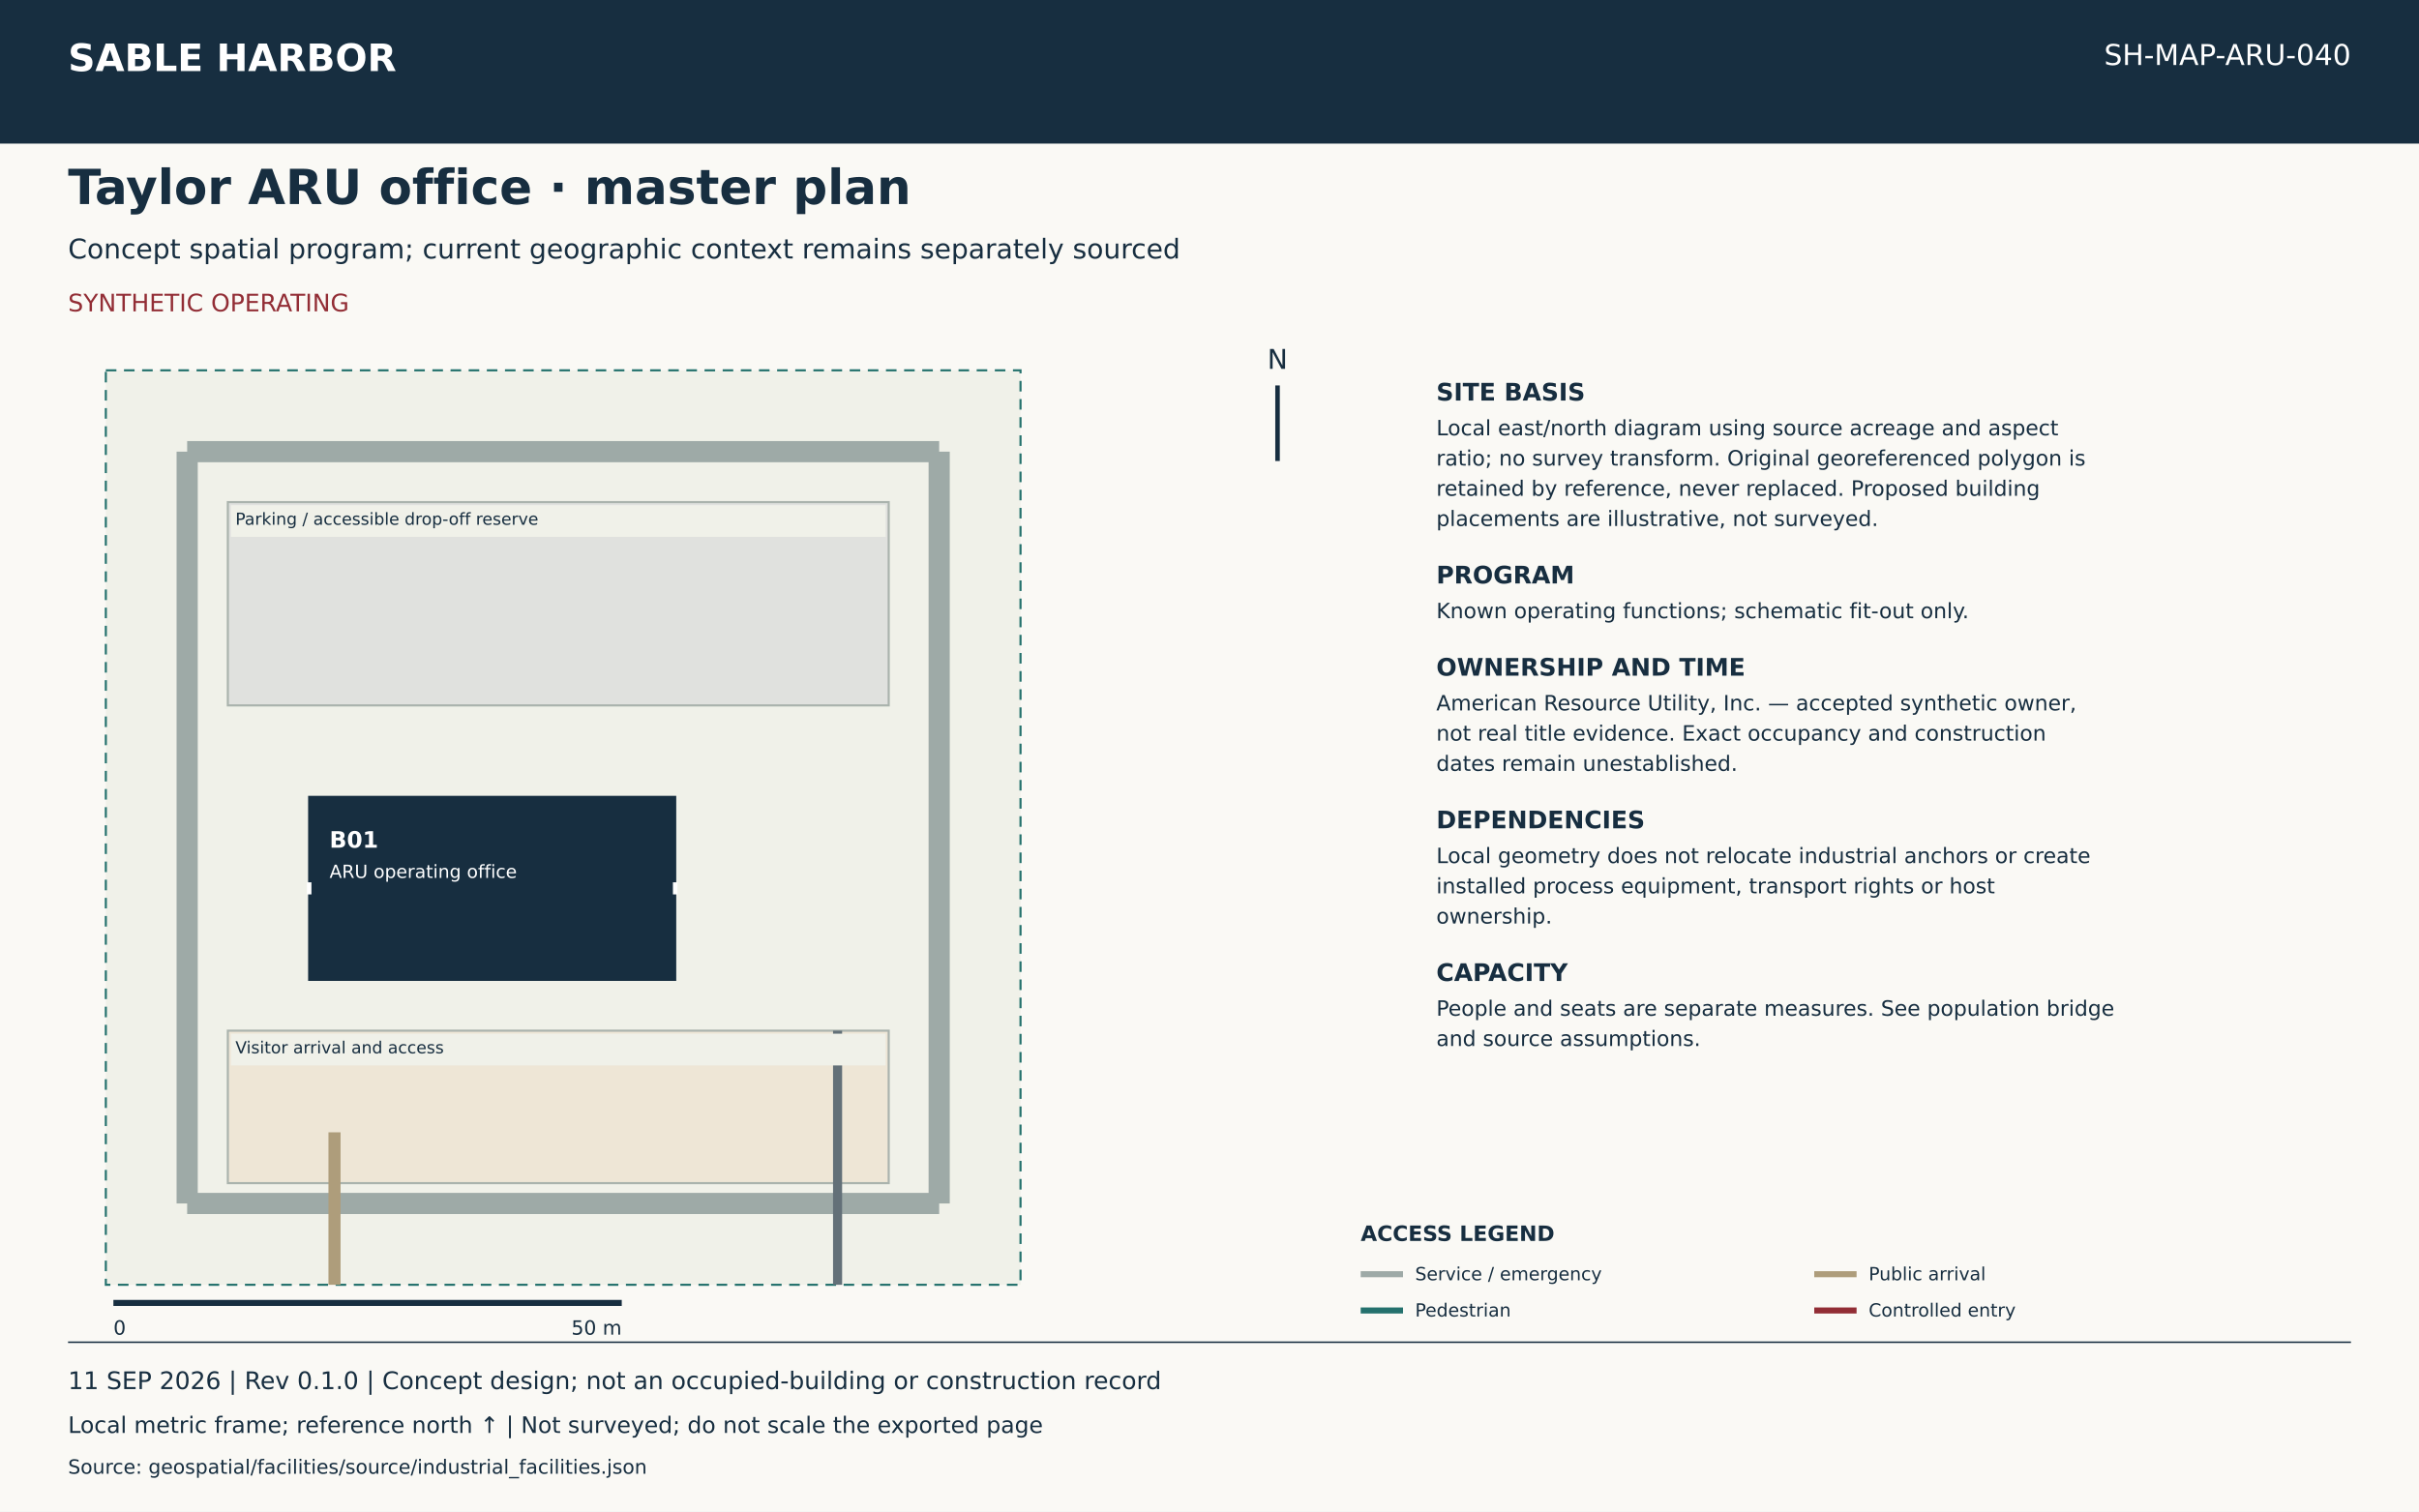
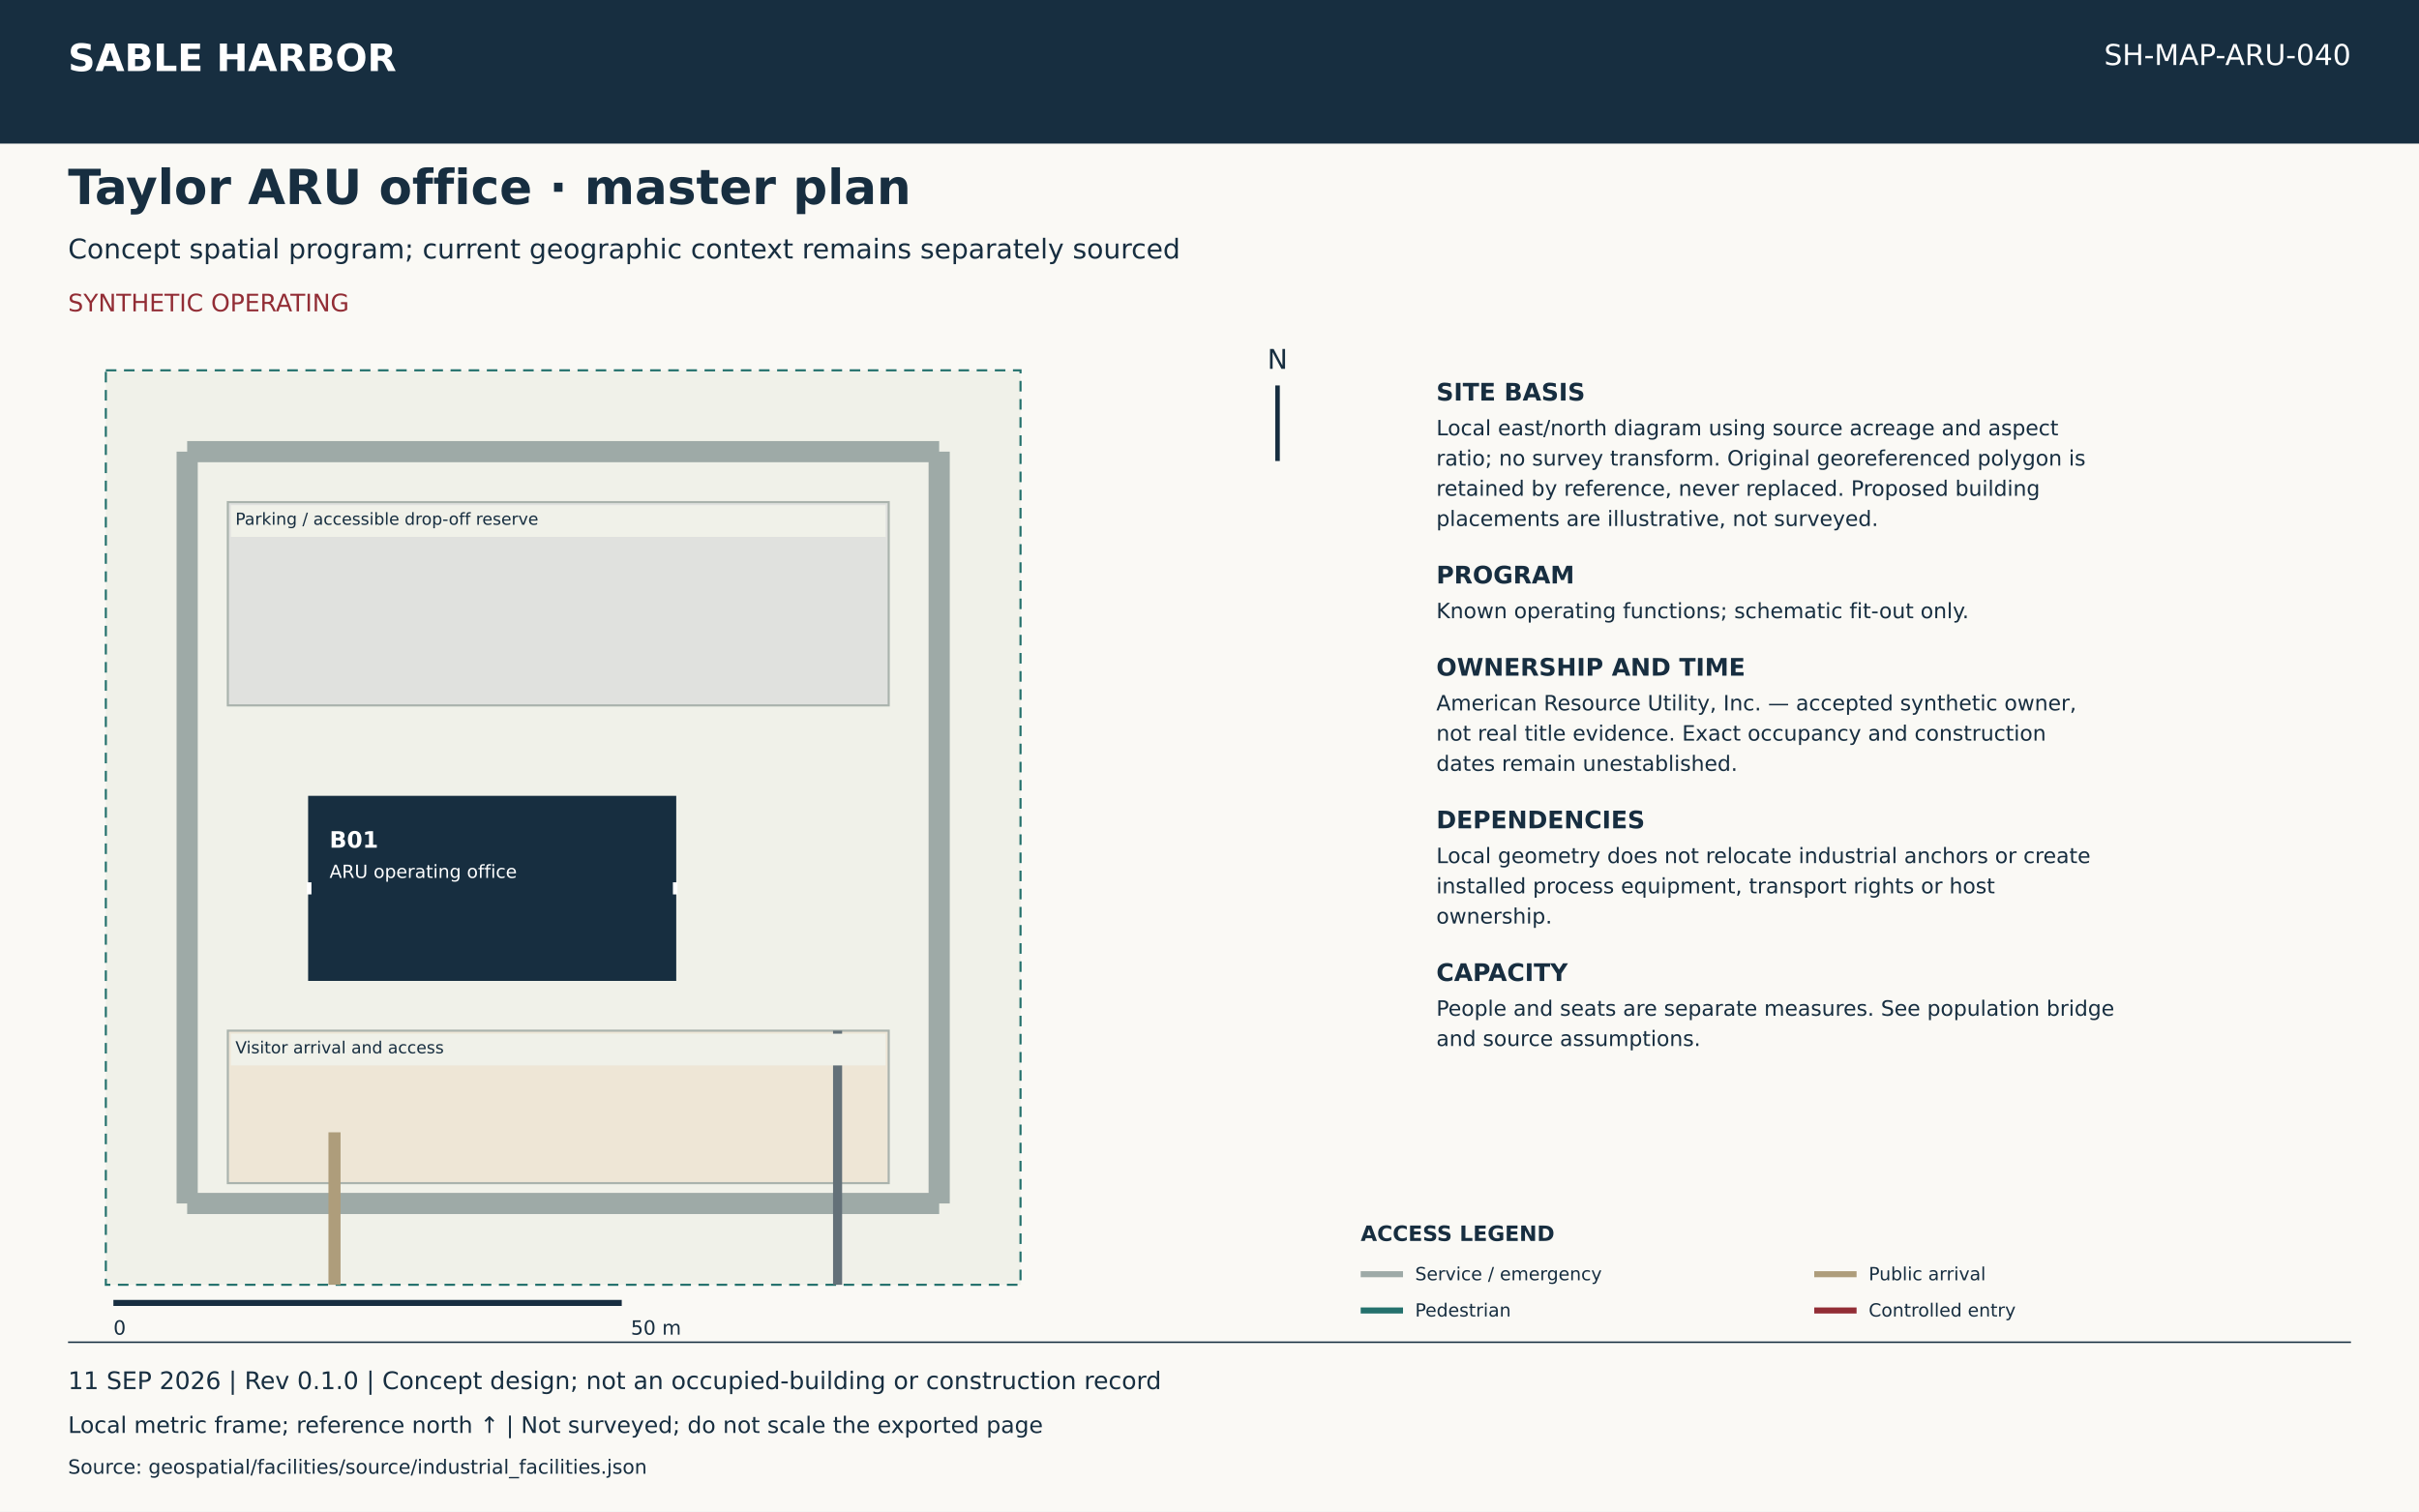
<svg xmlns="http://www.w3.org/2000/svg" width="1600" height="1000" viewBox="0 0 1600 1000">
  <style>text{font-family:DejaVu Sans,sans-serif;fill:#172e40} .muted{fill:#637078}</style>
  <rect x="0" y="0" width="1600" height="1000" fill="#faf9f5" stroke="none" stroke-width="1" />
  <rect x="0" y="0" width="1600" height="95" fill="#172e40" stroke="none" stroke-width="1" />
  <text x="45" y="47" font-size="25" font-weight="bold" text-anchor="start" style="fill:white">SABLE HARBOR</text>
  <text x="1555" y="43" font-size="19" font-weight="normal" text-anchor="end" style="fill:white">SH-MAP-ARU-040</text>
  <text x="45" y="135" font-size="32" font-weight="bold" text-anchor="start" style="fill:#172e40">Taylor ARU office · master plan</text>
  <text x="45" y="171" font-size="18" font-weight="normal" text-anchor="start" style="fill:#172e40">Concept spatial program; current geographic context remains separately sourced</text>
  <text x="45" y="206" font-size="16" font-weight="normal" text-anchor="start" style="fill:#922d35">SYNTHETIC OPERATING</text>
  <path d="M45,888 L1555,888" fill="none" stroke="#172e40" stroke-width="1" />
  <text x="45" y="919" font-size="16" font-weight="normal" text-anchor="start" style="fill:#172e40">11 SEP 2026  |  Rev 0.1.0  |  Concept design; not an occupied-building or construction record</text>
  <text x="45" y="948" font-size="15" font-weight="normal" text-anchor="start" style="fill:#172e40">Local metric frame; reference north ↑  |  Not surveyed; do not scale the exported page</text>
  <text x="45" y="975" font-size="13" font-weight="normal" text-anchor="start" style="fill:#172e40">Source: geospatial/facilities/source/industrial_facilities.json</text>
  <rect x="70" y="245" width="605" height="605" fill="#f0f1e9" stroke="#24716d" stroke-width="1.4" stroke-dasharray="7 5" />
  <rect x="150.698" y="681.879" width="437.114" height="100.873" fill="#eee6d6" stroke="#aab3ad" stroke-width="1.4" />
  <rect x="150.698" y="332.188" width="437.114" height="134.497" fill="#e0e1de" stroke="#aab3ad" stroke-width="1.4" />
  <path d="M123.799,796.201 L621.201,796.201" fill="none" stroke="#9eaaa7" stroke-width="14" />
  <path d="M621.201,796.201 L621.201,298.799" fill="none" stroke="#9eaaa7" stroke-width="14" />
  <path d="M621.201,298.799 L123.799,298.799" fill="none" stroke="#9eaaa7" stroke-width="14" />
  <path d="M123.799,298.799 L123.799,796.201" fill="none" stroke="#9eaaa7" stroke-width="14" />
  <path d="M221.25,850 L221.25,749.127" fill="none" stroke="#ae9d7b" stroke-width="8" />
  <path d="M554,850 L554,681.879" fill="none" stroke="#637078" stroke-width="6" />
  <rect x="152.698" y="683.879" width="433.114" height="21" fill="#f0f1e9" stroke="none" stroke-width="1" />
  <text x="155.698" y="696.879" font-size="11" font-weight="normal" text-anchor="start" style="fill:#172e40">Visitor arrival and access</text>
  <rect x="152.698" y="334.188" width="433.114" height="21" fill="#f0f1e9" stroke="none" stroke-width="1" />
  <text x="155.698" y="347.188" font-size="11" font-weight="normal" text-anchor="start" style="fill:#172e40">Parking / accessible drop-off reserve</text>
  <rect x="204.497" y="527.208" width="242.094" height="121.047" fill="#172e40" stroke="#172e40" stroke-width="1.4" />
+   <rect x="215.946" y="545.832" width="35" height="20" fill="#172e40" stroke="none" stroke-width="1" />
  <text x="217.946" y="560.832" font-size="15" font-weight="bold" text-anchor="start" style="fill:white">B01</text>
  <text x="217.946" y="580.832" font-size="12" font-weight="normal" text-anchor="start" style="fill:white">ARU operating office</text>
  <path d="M204.497,583.731 L204.497,591.731" fill="none" stroke="white" stroke-width="3" />
  <path d="M446.591,583.731 L446.591,591.731" fill="none" stroke="white" stroke-width="3" />
  <path d="M845,305 L845,255" fill="none" stroke="#172e40" stroke-width="3" />
  <text x="845" y="244" font-size="18" font-weight="normal" text-anchor="middle" style="fill:#172e40">N</text>
  <path d="M75,862 L411.242,862" fill="none" stroke="#172e40" stroke-width="4" />
  <text x="75" y="883" font-size="13" font-weight="normal" text-anchor="start" style="fill:#172e40">0</text>
-   <text x="411.242" y="883" font-size="13" font-weight="normal" text-anchor="end" style="fill:#172e40">50 m</text>
+   <text x="417.242" y="883" font-size="13" font-weight="normal" text-anchor="start" style="fill:#172e40">50 m</text>
  <text x="950" y="265" font-size="16" font-weight="bold" text-anchor="start" style="fill:#172e40">SITE BASIS</text>
  <text x="950" y="288" font-size="14" font-weight="normal" text-anchor="start" style="fill:#172e40">Local east/north diagram using source acreage and aspect</text>
  <text x="950" y="308" font-size="14" font-weight="normal" text-anchor="start" style="fill:#172e40">ratio; no survey transform. Original georeferenced polygon is</text>
  <text x="950" y="328" font-size="14" font-weight="normal" text-anchor="start" style="fill:#172e40">retained by reference, never replaced. Proposed building</text>
  <text x="950" y="348" font-size="14" font-weight="normal" text-anchor="start" style="fill:#172e40">placements are illustrative, not surveyed.</text>
  <text x="950" y="386" font-size="16" font-weight="bold" text-anchor="start" style="fill:#172e40">PROGRAM</text>
  <text x="950" y="409" font-size="14" font-weight="normal" text-anchor="start" style="fill:#172e40">Known operating functions; schematic fit-out only.</text>
  <text x="950" y="447" font-size="16" font-weight="bold" text-anchor="start" style="fill:#172e40">OWNERSHIP AND TIME</text>
  <text x="950" y="470" font-size="14" font-weight="normal" text-anchor="start" style="fill:#172e40">American Resource Utility, Inc. — accepted synthetic owner,</text>
  <text x="950" y="490" font-size="14" font-weight="normal" text-anchor="start" style="fill:#172e40">not real title evidence. Exact occupancy and construction</text>
  <text x="950" y="510" font-size="14" font-weight="normal" text-anchor="start" style="fill:#172e40">dates remain unestablished.</text>
  <text x="950" y="548" font-size="16" font-weight="bold" text-anchor="start" style="fill:#172e40">DEPENDENCIES</text>
  <text x="950" y="571" font-size="14" font-weight="normal" text-anchor="start" style="fill:#172e40">Local geometry does not relocate industrial anchors or create</text>
  <text x="950" y="591" font-size="14" font-weight="normal" text-anchor="start" style="fill:#172e40">installed process equipment, transport rights or host</text>
  <text x="950" y="611" font-size="14" font-weight="normal" text-anchor="start" style="fill:#172e40">ownership.</text>
  <text x="950" y="649" font-size="16" font-weight="bold" text-anchor="start" style="fill:#172e40">CAPACITY</text>
  <text x="950" y="672" font-size="14" font-weight="normal" text-anchor="start" style="fill:#172e40">People and seats are separate measures. See population bridge</text>
  <text x="950" y="692" font-size="14" font-weight="normal" text-anchor="start" style="fill:#172e40">and source assumptions.</text>
  <text x="900" y="821" font-size="14" font-weight="bold" text-anchor="start" style="fill:#172e40">ACCESS LEGEND</text>
  <path d="M900,843 L928,843" fill="none" stroke="#9eaaa7" stroke-width="4" />
  <text x="936" y="847" font-size="12" font-weight="normal" text-anchor="start" style="fill:#172e40">Service / emergency</text>
  <path d="M1200,843 L1228,843" fill="none" stroke="#ae9d7b" stroke-width="4" />
  <text x="1236" y="847" font-size="12" font-weight="normal" text-anchor="start" style="fill:#172e40">Public arrival</text>
  <path d="M900,867 L928,867" fill="none" stroke="#24716d" stroke-width="4" />
  <text x="936" y="871" font-size="12" font-weight="normal" text-anchor="start" style="fill:#172e40">Pedestrian</text>
  <path d="M1200,867 L1228,867" fill="none" stroke="#922d35" stroke-width="4" />
  <text x="1236" y="871" font-size="12" font-weight="normal" text-anchor="start" style="fill:#172e40">Controlled entry</text>
</svg>
